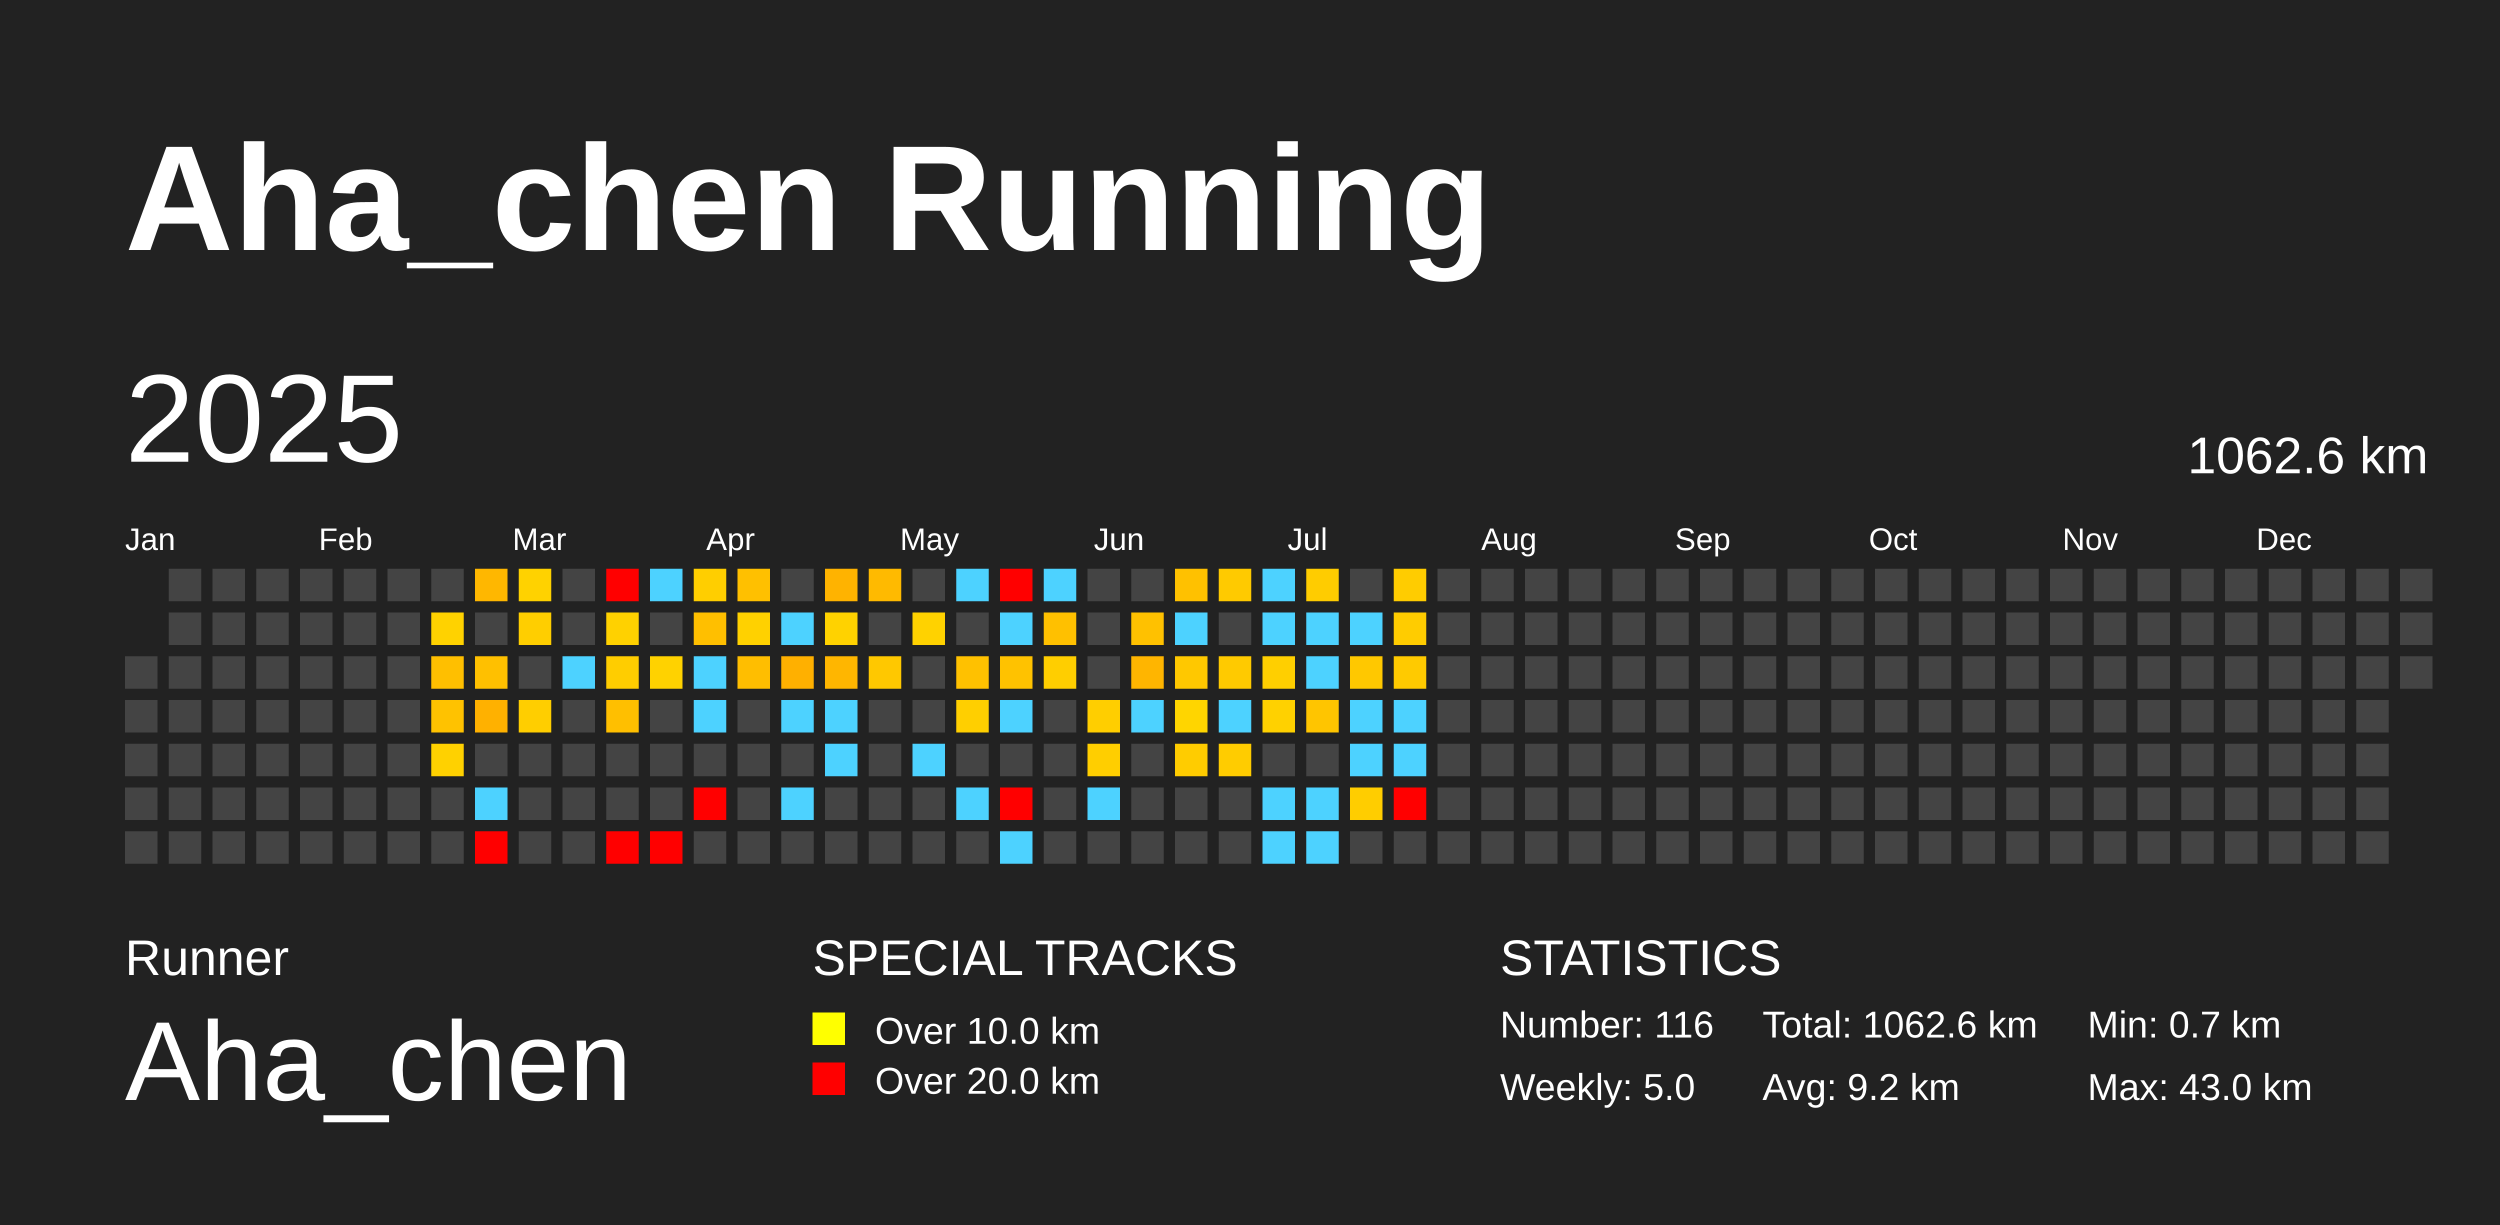
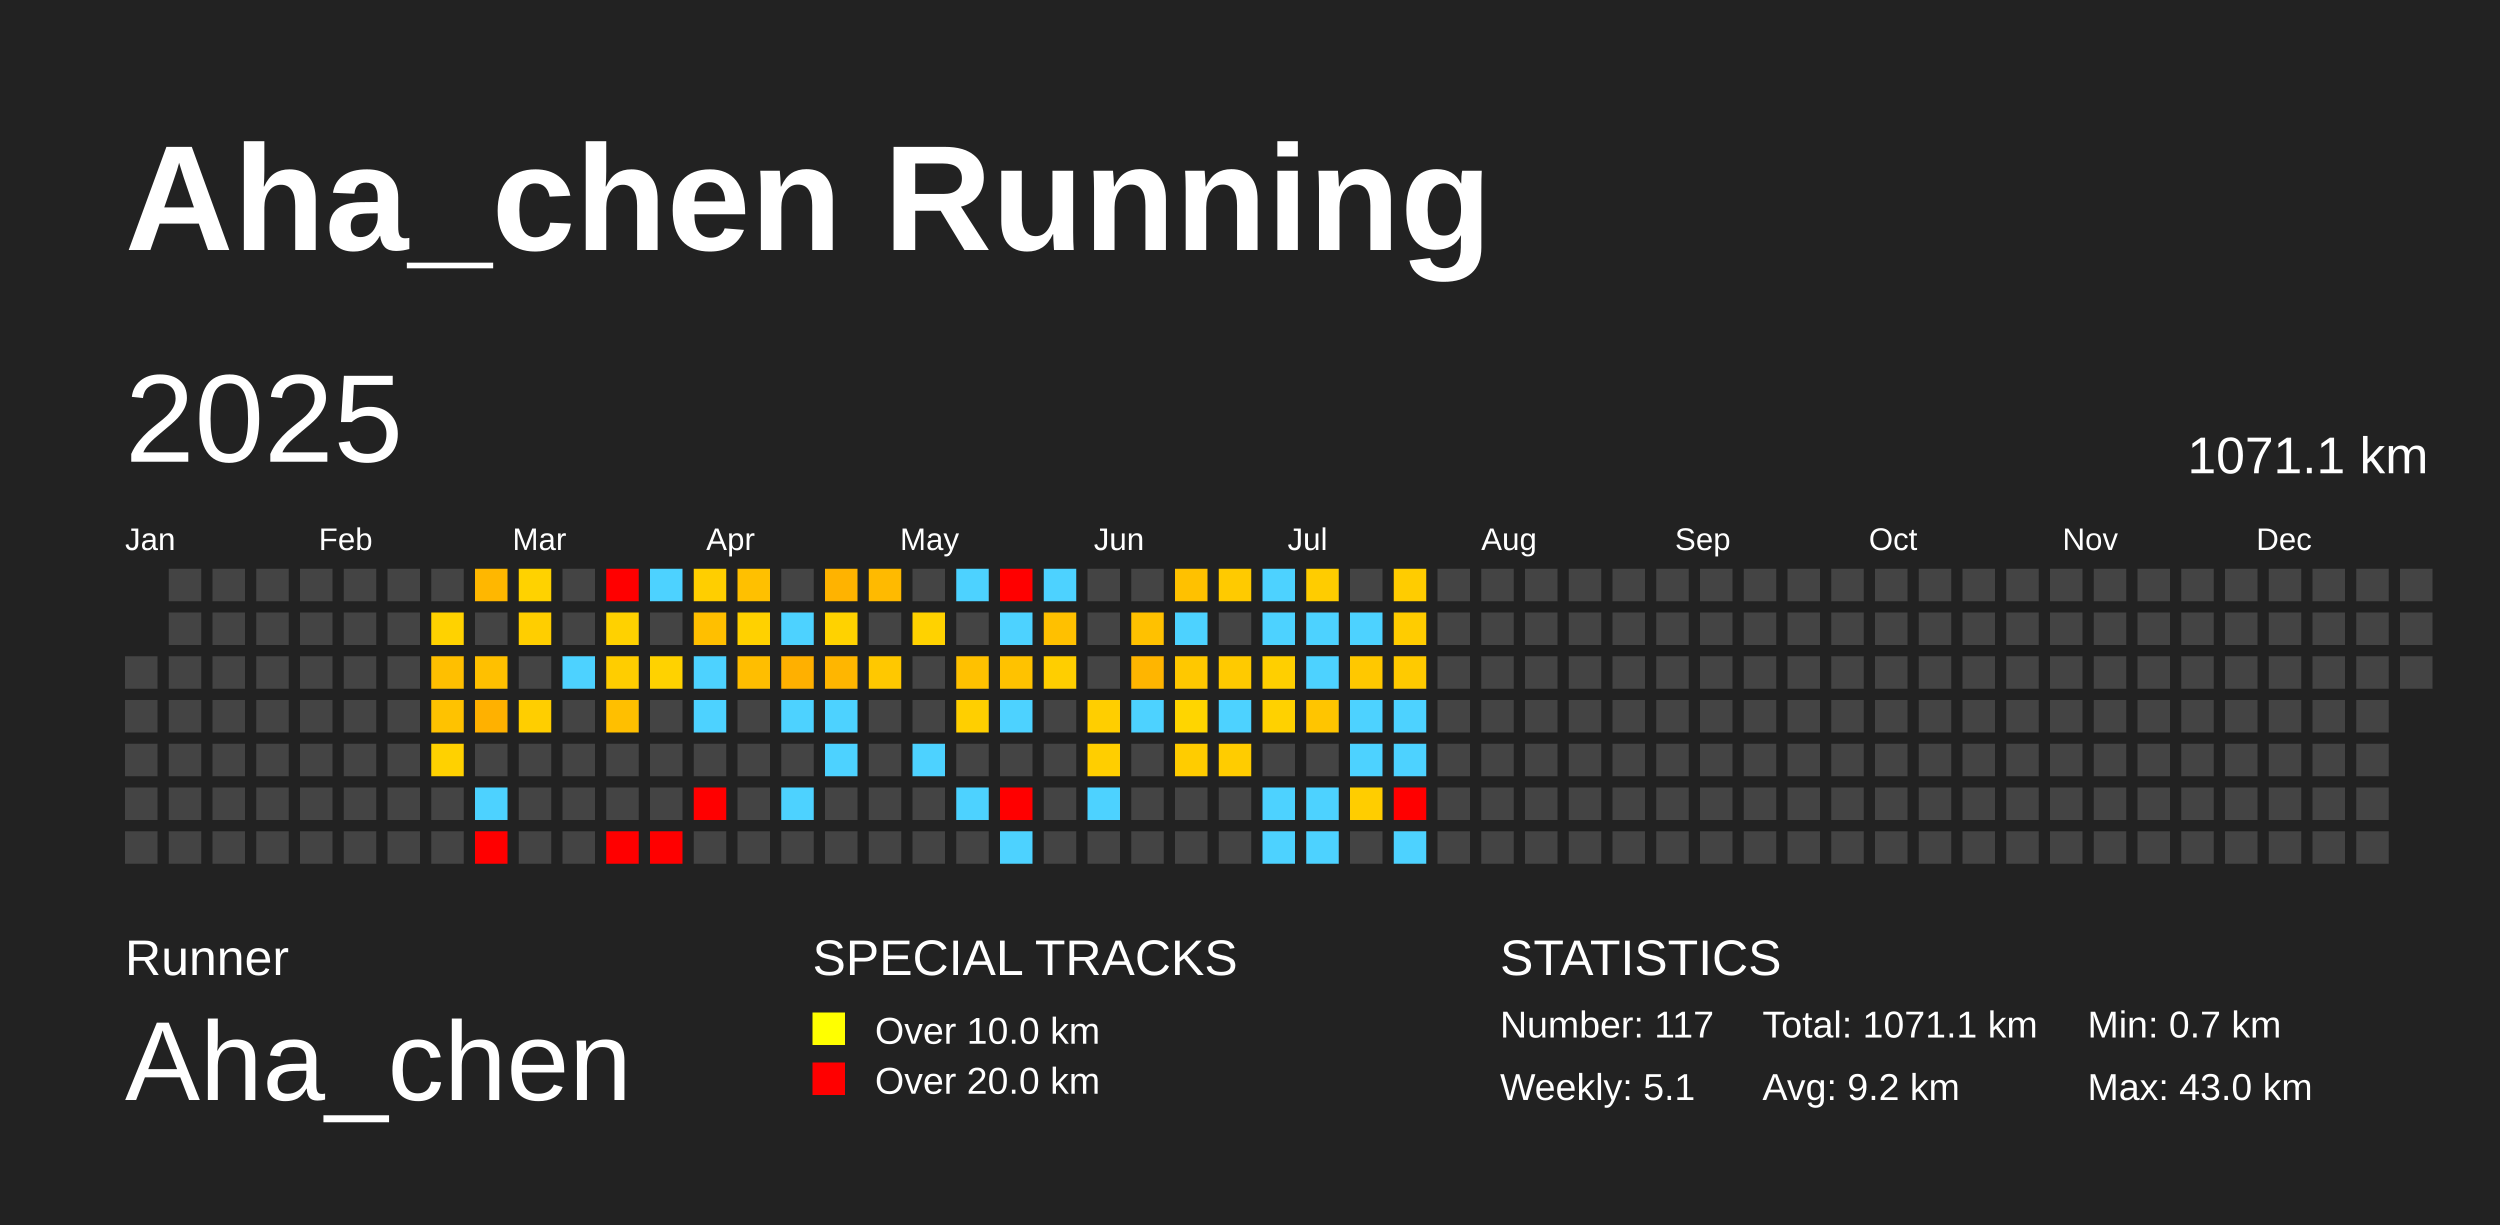
<svg xmlns="http://www.w3.org/2000/svg" baseProfile="full" height="98mm" version="1.1" viewBox="0,0,200,98" width="200mm">
  <defs />
  <rect fill="#222222" height="98" width="200" x="0" y="0" />
  <text fill="#FFFFFF" style="font-size:12px; font-family:Arial; font-weight:bold;" x="10" y="20">Aha_chen Running</text>
  <text fill="#FFFFFF" style="font-size:4px; font-family:Arial" x="10" y="78">Runner</text>
  <text fill="#FFFFFF" style="font-size:9px; font-family:Arial" x="10" y="88">Aha_chen</text>
  <text fill="#FFFFFF" style="font-size:4px; font-family:Arial" x="65" y="78">SPECIAL TRACKS</text>
  <rect fill="yellow" height="2.6" width="2.6" x="65" y="81" />
  <text fill="#FFFFFF" style="font-size:3px; font-family:Arial" x="70" y="83.5">Over 10.0 km</text>
  <rect fill="red" height="2.6" width="2.6" x="65" y="85" />
  <text fill="#FFFFFF" style="font-size:3px; font-family:Arial" x="70" y="87.5">Over 20.0 km</text>
  <text fill="#FFFFFF" style="font-size:4px; font-family:Arial" x="120" y="78">STATISTICS</text>
-   <text fill="#FFFFFF" style="font-size:3px; font-family:Arial" x="120" y="83">Number: 116</text>
-   <text fill="#FFFFFF" style="font-size:3px; font-family:Arial" x="120" y="88">Weekly: 5.0</text>
-   <text fill="#FFFFFF" style="font-size:3px; font-family:Arial" x="141" y="83">Total: 1062.6 km</text>
+   <text fill="#FFFFFF" style="font-size:3px; font-family:Arial" x="120" y="83">Number: 117</text>
+   <text fill="#FFFFFF" style="font-size:3px; font-family:Arial" x="120" y="88">Weekly: 5.1</text>
+   <text fill="#FFFFFF" style="font-size:3px; font-family:Arial" x="141" y="83">Total: 1071.1 km</text>
  <text fill="#FFFFFF" style="font-size:3px; font-family:Arial" x="141" y="88">Avg: 9.2 km</text>
  <text fill="#FFFFFF" style="font-size:3px; font-family:Arial" x="167" y="83">Min: 0.7 km</text>
  <text fill="#FFFFFF" style="font-size:3px; font-family:Arial" x="167" y="88">Max: 43.0 km</text>
  <text dominant-baseline="hanging" fill="#FFFFFF" style="font-size:10.0px; font-family:Arial;" x="10" y="30">2025</text>
-   <text dominant-baseline="hanging" fill="#FFFFFF" style="font-size:4.125px; font-family:Arial;" x="175" y="35">1062.6 km</text>
+   <text dominant-baseline="hanging" fill="#FFFFFF" style="font-size:4.125px; font-family:Arial;" x="175" y="35">1071.1 km</text>
  <text fill="#FFFFFF" style="font-size:2.5px; font-family:Arial" x="10.0" y="44">Jan</text>
  <text fill="#FFFFFF" style="font-size:2.5px; font-family:Arial" x="25.5" y="44">Feb</text>
  <text fill="#FFFFFF" style="font-size:2.5px; font-family:Arial" x="41.0" y="44">Mar</text>
  <text fill="#FFFFFF" style="font-size:2.5px; font-family:Arial" x="56.5" y="44">Apr</text>
  <text fill="#FFFFFF" style="font-size:2.5px; font-family:Arial" x="72.0" y="44">May</text>
  <text fill="#FFFFFF" style="font-size:2.5px; font-family:Arial" x="87.5" y="44">Jun</text>
  <text fill="#FFFFFF" style="font-size:2.5px; font-family:Arial" x="103.0" y="44">Jul</text>
  <text fill="#FFFFFF" style="font-size:2.5px; font-family:Arial" x="118.5" y="44">Aug</text>
  <text fill="#FFFFFF" style="font-size:2.5px; font-family:Arial" x="134.0" y="44">Sep</text>
  <text fill="#FFFFFF" style="font-size:2.5px; font-family:Arial" x="149.5" y="44">Oct</text>
  <text fill="#FFFFFF" style="font-size:2.5px; font-family:Arial" x="165.0" y="44">Nov</text>
  <text fill="#FFFFFF" style="font-size:2.5px; font-family:Arial" x="180.5" y="44">Dec</text>
  <rect fill="#444444" height="2.6" width="2.6" x="10.0" y="52.5" />
  <rect fill="#444444" height="2.6" width="2.6" x="10.0" y="56.0" />
  <rect fill="#444444" height="2.6" width="2.6" x="10.0" y="59.5" />
  <rect fill="#444444" height="2.6" width="2.6" x="10.0" y="63.0" />
  <rect fill="#444444" height="2.6" width="2.6" x="10.0" y="66.5" />
  <rect fill="#444444" height="2.6" width="2.6" x="13.5" y="45.5" />
  <rect fill="#444444" height="2.6" width="2.6" x="13.5" y="49.0" />
  <rect fill="#444444" height="2.6" width="2.6" x="13.5" y="52.5" />
  <rect fill="#444444" height="2.6" width="2.6" x="13.5" y="56.0" />
  <rect fill="#444444" height="2.6" width="2.6" x="13.5" y="59.5" />
  <rect fill="#444444" height="2.6" width="2.6" x="13.5" y="63.0" />
  <rect fill="#444444" height="2.6" width="2.6" x="13.5" y="66.5" />
  <rect fill="#444444" height="2.6" width="2.6" x="17.0" y="45.5" />
  <rect fill="#444444" height="2.6" width="2.6" x="17.0" y="49.0" />
  <rect fill="#444444" height="2.6" width="2.6" x="17.0" y="52.5" />
  <rect fill="#444444" height="2.6" width="2.6" x="17.0" y="56.0" />
  <rect fill="#444444" height="2.6" width="2.6" x="17.0" y="59.5" />
  <rect fill="#444444" height="2.6" width="2.6" x="17.0" y="63.0" />
  <rect fill="#444444" height="2.6" width="2.6" x="17.0" y="66.5" />
  <rect fill="#444444" height="2.6" width="2.6" x="20.5" y="45.5" />
  <rect fill="#444444" height="2.6" width="2.6" x="20.5" y="49.0" />
  <rect fill="#444444" height="2.6" width="2.6" x="20.5" y="52.5" />
  <rect fill="#444444" height="2.6" width="2.6" x="20.5" y="56.0" />
  <rect fill="#444444" height="2.6" width="2.6" x="20.5" y="59.5" />
  <rect fill="#444444" height="2.6" width="2.6" x="20.5" y="63.0" />
  <rect fill="#444444" height="2.6" width="2.6" x="20.5" y="66.5" />
  <rect fill="#444444" height="2.6" width="2.6" x="24.0" y="45.5" />
  <rect fill="#444444" height="2.6" width="2.6" x="24.0" y="49.0" />
  <rect fill="#444444" height="2.6" width="2.6" x="24.0" y="52.5" />
  <rect fill="#444444" height="2.6" width="2.6" x="24.0" y="56.0" />
  <rect fill="#444444" height="2.6" width="2.6" x="24.0" y="59.5" />
  <rect fill="#444444" height="2.6" width="2.6" x="24.0" y="63.0" />
  <rect fill="#444444" height="2.6" width="2.6" x="24.0" y="66.5" />
  <rect fill="#444444" height="2.6" width="2.6" x="27.5" y="45.5" />
  <rect fill="#444444" height="2.6" width="2.6" x="27.5" y="49.0" />
  <rect fill="#444444" height="2.6" width="2.6" x="27.5" y="52.5" />
  <rect fill="#444444" height="2.6" width="2.6" x="27.5" y="56.0" />
  <rect fill="#444444" height="2.6" width="2.6" x="27.5" y="59.5" />
  <rect fill="#444444" height="2.6" width="2.6" x="27.5" y="63.0" />
  <rect fill="#444444" height="2.6" width="2.6" x="27.5" y="66.5" />
  <rect fill="#444444" height="2.6" width="2.6" x="31.0" y="45.5" />
  <rect fill="#444444" height="2.6" width="2.6" x="31.0" y="49.0" />
  <rect fill="#444444" height="2.6" width="2.6" x="31.0" y="52.5" />
  <rect fill="#444444" height="2.6" width="2.6" x="31.0" y="56.0" />
  <rect fill="#444444" height="2.6" width="2.6" x="31.0" y="59.5" />
  <rect fill="#444444" height="2.6" width="2.6" x="31.0" y="63.0" />
  <rect fill="#444444" height="2.6" width="2.6" x="31.0" y="66.5" />
  <rect fill="#444444" height="2.6" width="2.6" x="34.5" y="45.5" />
  <rect fill="#ffd200" height="2.6" width="2.6" x="34.5" y="49.0" />
  <rect fill="#ffbf00" height="2.6" width="2.6" x="34.5" y="52.5" />
  <rect fill="#ffc200" height="2.6" width="2.6" x="34.5" y="56.0" />
  <rect fill="#ffd100" height="2.6" width="2.6" x="34.5" y="59.5" />
  <rect fill="#444444" height="2.6" width="2.6" x="34.5" y="63.0" />
  <rect fill="#444444" height="2.6" width="2.6" x="34.5" y="66.5" />
  <rect fill="#ffb700" height="2.6" width="2.6" x="38.0" y="45.5" />
  <rect fill="#444444" height="2.6" width="2.6" x="38.0" y="49.0" />
  <rect fill="#ffc000" height="2.6" width="2.6" x="38.0" y="52.5" />
  <rect fill="#ffb100" height="2.6" width="2.6" x="38.0" y="56.0" />
  <rect fill="#444444" height="2.6" width="2.6" x="38.0" y="59.5" />
  <rect fill="#4dd2ff" height="2.6" width="2.6" x="38.0" y="63.0" />
  <rect fill="red" height="2.6" width="2.6" x="38.0" y="66.5" />
  <rect fill="#ffd200" height="2.6" width="2.6" x="41.5" y="45.5" />
  <rect fill="#ffce00" height="2.6" width="2.6" x="41.5" y="49.0" />
  <rect fill="#444444" height="2.6" width="2.6" x="41.5" y="52.5" />
  <rect fill="#ffce00" height="2.6" width="2.6" x="41.5" y="56.0" />
  <rect fill="#444444" height="2.6" width="2.6" x="41.5" y="59.5" />
  <rect fill="#444444" height="2.6" width="2.6" x="41.5" y="63.0" />
  <rect fill="#444444" height="2.6" width="2.6" x="41.5" y="66.5" />
  <rect fill="#444444" height="2.6" width="2.6" x="45.0" y="45.5" />
  <rect fill="#444444" height="2.6" width="2.6" x="45.0" y="49.0" />
  <rect fill="#4dd2ff" height="2.6" width="2.6" x="45.0" y="52.5" />
  <rect fill="#444444" height="2.6" width="2.6" x="45.0" y="56.0" />
  <rect fill="#444444" height="2.6" width="2.6" x="45.0" y="59.5" />
  <rect fill="#444444" height="2.6" width="2.6" x="45.0" y="63.0" />
  <rect fill="#444444" height="2.6" width="2.6" x="45.0" y="66.5" />
  <rect fill="red" height="2.6" width="2.6" x="48.5" y="45.5" />
  <rect fill="#ffd100" height="2.6" width="2.6" x="48.5" y="49.0" />
  <rect fill="#ffcd00" height="2.6" width="2.6" x="48.5" y="52.5" />
  <rect fill="#ffbf00" height="2.6" width="2.6" x="48.5" y="56.0" />
  <rect fill="#444444" height="2.6" width="2.6" x="48.5" y="59.5" />
  <rect fill="#444444" height="2.6" width="2.6" x="48.5" y="63.0" />
  <rect fill="red" height="2.6" width="2.6" x="48.5" y="66.5" />
  <rect fill="#4dd2ff" height="2.6" width="2.6" x="52.0" y="45.5" />
  <rect fill="#444444" height="2.6" width="2.6" x="52.0" y="49.0" />
  <rect fill="#ffd200" height="2.6" width="2.6" x="52.0" y="52.5" />
  <rect fill="#444444" height="2.6" width="2.6" x="52.0" y="56.0" />
  <rect fill="#444444" height="2.6" width="2.6" x="52.0" y="59.5" />
  <rect fill="#444444" height="2.6" width="2.6" x="52.0" y="63.0" />
  <rect fill="red" height="2.6" width="2.6" x="52.0" y="66.5" />
  <rect fill="#ffce00" height="2.6" width="2.6" x="55.5" y="45.5" />
  <rect fill="#ffbf00" height="2.6" width="2.6" x="55.5" y="49.0" />
  <rect fill="#4dd2ff" height="2.6" width="2.6" x="55.5" y="52.5" />
  <rect fill="#4dd2ff" height="2.6" width="2.6" x="55.5" y="56.0" />
  <rect fill="#444444" height="2.6" width="2.6" x="55.5" y="59.5" />
  <rect fill="red" height="2.6" width="2.6" x="55.5" y="63.0" />
  <rect fill="#444444" height="2.6" width="2.6" x="55.5" y="66.5" />
  <rect fill="#ffc000" height="2.6" width="2.6" x="59.0" y="45.5" />
  <rect fill="#ffd100" height="2.6" width="2.6" x="59.0" y="49.0" />
  <rect fill="#ffbe00" height="2.6" width="2.6" x="59.0" y="52.5" />
  <rect fill="#444444" height="2.6" width="2.6" x="59.0" y="56.0" />
  <rect fill="#444444" height="2.6" width="2.6" x="59.0" y="59.5" />
  <rect fill="#444444" height="2.6" width="2.6" x="59.0" y="63.0" />
  <rect fill="#444444" height="2.6" width="2.6" x="59.0" y="66.5" />
  <rect fill="#444444" height="2.6" width="2.6" x="62.5" y="45.5" />
  <rect fill="#4dd2ff" height="2.6" width="2.6" x="62.5" y="49.0" />
  <rect fill="#ffb000" height="2.6" width="2.6" x="62.5" y="52.5" />
  <rect fill="#4dd2ff" height="2.6" width="2.6" x="62.5" y="56.0" />
  <rect fill="#444444" height="2.6" width="2.6" x="62.5" y="59.5" />
  <rect fill="#4dd2ff" height="2.6" width="2.6" x="62.5" y="63.0" />
  <rect fill="#444444" height="2.6" width="2.6" x="62.5" y="66.5" />
  <rect fill="#ffb300" height="2.6" width="2.6" x="66.0" y="45.5" />
  <rect fill="#ffd200" height="2.6" width="2.6" x="66.0" y="49.0" />
  <rect fill="#ffb600" height="2.6" width="2.6" x="66.0" y="52.5" />
  <rect fill="#4dd2ff" height="2.6" width="2.6" x="66.0" y="56.0" />
  <rect fill="#4dd2ff" height="2.6" width="2.6" x="66.0" y="59.5" />
  <rect fill="#444444" height="2.6" width="2.6" x="66.0" y="63.0" />
  <rect fill="#444444" height="2.6" width="2.6" x="66.0" y="66.5" />
  <rect fill="#ffba00" height="2.6" width="2.6" x="69.5" y="45.5" />
  <rect fill="#444444" height="2.6" width="2.6" x="69.5" y="49.0" />
  <rect fill="#ffc800" height="2.6" width="2.6" x="69.5" y="52.5" />
  <rect fill="#444444" height="2.6" width="2.6" x="69.5" y="56.0" />
  <rect fill="#444444" height="2.6" width="2.6" x="69.5" y="59.5" />
  <rect fill="#444444" height="2.6" width="2.6" x="69.5" y="63.0" />
  <rect fill="#444444" height="2.6" width="2.6" x="69.5" y="66.5" />
  <rect fill="#444444" height="2.6" width="2.6" x="73.0" y="45.5" />
  <rect fill="#ffd200" height="2.6" width="2.6" x="73.0" y="49.0" />
  <rect fill="#444444" height="2.6" width="2.6" x="73.0" y="52.5" />
  <rect fill="#444444" height="2.6" width="2.6" x="73.0" y="56.0" />
  <rect fill="#4dd2ff" height="2.6" width="2.6" x="73.0" y="59.5" />
  <rect fill="#444444" height="2.6" width="2.6" x="73.0" y="63.0" />
  <rect fill="#444444" height="2.6" width="2.6" x="73.0" y="66.5" />
  <rect fill="#4dd2ff" height="2.6" width="2.6" x="76.5" y="45.5" />
  <rect fill="#444444" height="2.6" width="2.6" x="76.5" y="49.0" />
  <rect fill="#ffc100" height="2.6" width="2.6" x="76.5" y="52.5" />
  <rect fill="#ffcf00" height="2.6" width="2.6" x="76.5" y="56.0" />
  <rect fill="#444444" height="2.6" width="2.6" x="76.5" y="59.5" />
  <rect fill="#4dd2ff" height="2.6" width="2.6" x="76.5" y="63.0" />
  <rect fill="#444444" height="2.6" width="2.6" x="76.5" y="66.5" />
  <rect fill="red" height="2.6" width="2.6" x="80.0" y="45.5" />
  <rect fill="#4dd2ff" height="2.6" width="2.6" x="80.0" y="49.0" />
  <rect fill="#ffc200" height="2.6" width="2.6" x="80.0" y="52.5" />
  <rect fill="#4dd2ff" height="2.6" width="2.6" x="80.0" y="56.0" />
  <rect fill="#444444" height="2.6" width="2.6" x="80.0" y="59.5" />
  <rect fill="red" height="2.6" width="2.6" x="80.0" y="63.0" />
  <rect fill="#4dd2ff" height="2.6" width="2.6" x="80.0" y="66.5" />
  <rect fill="#4dd2ff" height="2.6" width="2.6" x="83.5" y="45.5" />
  <rect fill="#ffc000" height="2.6" width="2.6" x="83.5" y="49.0" />
  <rect fill="#ffce00" height="2.6" width="2.6" x="83.5" y="52.5" />
  <rect fill="#444444" height="2.6" width="2.6" x="83.5" y="56.0" />
  <rect fill="#444444" height="2.6" width="2.6" x="83.5" y="59.5" />
  <rect fill="#444444" height="2.6" width="2.6" x="83.5" y="63.0" />
  <rect fill="#444444" height="2.6" width="2.6" x="83.5" y="66.5" />
  <rect fill="#444444" height="2.6" width="2.6" x="87.0" y="45.5" />
  <rect fill="#444444" height="2.6" width="2.6" x="87.0" y="49.0" />
  <rect fill="#444444" height="2.6" width="2.6" x="87.0" y="52.5" />
  <rect fill="#ffce00" height="2.6" width="2.6" x="87.0" y="56.0" />
  <rect fill="#ffce00" height="2.6" width="2.6" x="87.0" y="59.5" />
  <rect fill="#4dd2ff" height="2.6" width="2.6" x="87.0" y="63.0" />
  <rect fill="#444444" height="2.6" width="2.6" x="87.0" y="66.5" />
  <rect fill="#444444" height="2.6" width="2.6" x="90.5" y="45.5" />
  <rect fill="#ffc100" height="2.6" width="2.6" x="90.5" y="49.0" />
  <rect fill="#ffb500" height="2.6" width="2.6" x="90.5" y="52.5" />
  <rect fill="#4dd2ff" height="2.6" width="2.6" x="90.5" y="56.0" />
  <rect fill="#444444" height="2.6" width="2.6" x="90.5" y="59.5" />
  <rect fill="#444444" height="2.6" width="2.6" x="90.5" y="63.0" />
  <rect fill="#444444" height="2.6" width="2.6" x="90.5" y="66.5" />
  <rect fill="#ffc100" height="2.6" width="2.6" x="94.0" y="45.5" />
  <rect fill="#4dd2ff" height="2.6" width="2.6" x="94.0" y="49.0" />
  <rect fill="#ffc800" height="2.6" width="2.6" x="94.0" y="52.5" />
  <rect fill="#ffd500" height="2.6" width="2.6" x="94.0" y="56.0" />
  <rect fill="#ffcc00" height="2.6" width="2.6" x="94.0" y="59.5" />
  <rect fill="#444444" height="2.6" width="2.6" x="94.0" y="63.0" />
  <rect fill="#444444" height="2.6" width="2.6" x="94.0" y="66.5" />
  <rect fill="#ffca00" height="2.6" width="2.6" x="97.5" y="45.5" />
  <rect fill="#444444" height="2.6" width="2.6" x="97.5" y="49.0" />
  <rect fill="#ffca00" height="2.6" width="2.6" x="97.5" y="52.5" />
  <rect fill="#4dd2ff" height="2.6" width="2.6" x="97.5" y="56.0" />
  <rect fill="#ffcc00" height="2.6" width="2.6" x="97.5" y="59.5" />
  <rect fill="#444444" height="2.6" width="2.6" x="97.5" y="63.0" />
  <rect fill="#444444" height="2.6" width="2.6" x="97.5" y="66.5" />
  <rect fill="#4dd2ff" height="2.6" width="2.6" x="101.0" y="45.5" />
  <rect fill="#4dd2ff" height="2.6" width="2.6" x="101.0" y="49.0" />
  <rect fill="#ffcf00" height="2.6" width="2.6" x="101.0" y="52.5" />
  <rect fill="#ffd100" height="2.6" width="2.6" x="101.0" y="56.0" />
  <rect fill="#444444" height="2.6" width="2.6" x="101.0" y="59.5" />
  <rect fill="#4dd2ff" height="2.6" width="2.6" x="101.0" y="63.0" />
  <rect fill="#4dd2ff" height="2.6" width="2.6" x="101.0" y="66.5" />
  <rect fill="#ffcc00" height="2.6" width="2.6" x="104.5" y="45.5" />
  <rect fill="#4dd2ff" height="2.6" width="2.6" x="104.5" y="49.0" />
  <rect fill="#4dd2ff" height="2.6" width="2.6" x="104.5" y="52.5" />
  <rect fill="#ffc500" height="2.6" width="2.6" x="104.5" y="56.0" />
  <rect fill="#444444" height="2.6" width="2.6" x="104.5" y="59.5" />
  <rect fill="#4dd2ff" height="2.6" width="2.6" x="104.5" y="63.0" />
  <rect fill="#4dd2ff" height="2.6" width="2.6" x="104.5" y="66.5" />
  <rect fill="#444444" height="2.6" width="2.6" x="108.0" y="45.5" />
  <rect fill="#4dd2ff" height="2.6" width="2.6" x="108.0" y="49.0" />
  <rect fill="#ffc800" height="2.6" width="2.6" x="108.0" y="52.5" />
  <rect fill="#4dd2ff" height="2.6" width="2.6" x="108.0" y="56.0" />
  <rect fill="#4dd2ff" height="2.6" width="2.6" x="108.0" y="59.5" />
  <rect fill="#ffcd00" height="2.6" width="2.6" x="108.0" y="63.0" />
  <rect fill="#444444" height="2.6" width="2.6" x="108.0" y="66.5" />
  <rect fill="#ffcc00" height="2.6" width="2.6" x="111.5" y="45.5" />
  <rect fill="#ffcc00" height="2.6" width="2.6" x="111.5" y="49.0" />
  <rect fill="#ffca00" height="2.6" width="2.6" x="111.5" y="52.5" />
  <rect fill="#4dd2ff" height="2.6" width="2.6" x="111.5" y="56.0" />
  <rect fill="#4dd2ff" height="2.6" width="2.6" x="111.5" y="59.5" />
  <rect fill="red" height="2.6" width="2.6" x="111.5" y="63.0" />
-   <rect fill="#444444" height="2.6" width="2.6" x="111.5" y="66.5" />
+   <rect fill="#4dd2ff" height="2.6" width="2.6" x="111.5" y="66.5" />
  <rect fill="#444444" height="2.6" width="2.6" x="115.0" y="45.5" />
  <rect fill="#444444" height="2.6" width="2.6" x="115.0" y="49.0" />
  <rect fill="#444444" height="2.6" width="2.6" x="115.0" y="52.5" />
  <rect fill="#444444" height="2.6" width="2.6" x="115.0" y="56.0" />
  <rect fill="#444444" height="2.6" width="2.6" x="115.0" y="59.5" />
  <rect fill="#444444" height="2.6" width="2.6" x="115.0" y="63.0" />
  <rect fill="#444444" height="2.6" width="2.6" x="115.0" y="66.5" />
  <rect fill="#444444" height="2.6" width="2.6" x="118.5" y="45.5" />
  <rect fill="#444444" height="2.6" width="2.6" x="118.5" y="49.0" />
  <rect fill="#444444" height="2.6" width="2.6" x="118.5" y="52.5" />
  <rect fill="#444444" height="2.6" width="2.6" x="118.5" y="56.0" />
  <rect fill="#444444" height="2.6" width="2.6" x="118.5" y="59.5" />
  <rect fill="#444444" height="2.6" width="2.6" x="118.5" y="63.0" />
  <rect fill="#444444" height="2.6" width="2.6" x="118.5" y="66.5" />
  <rect fill="#444444" height="2.6" width="2.6" x="122.0" y="45.5" />
  <rect fill="#444444" height="2.6" width="2.6" x="122.0" y="49.0" />
  <rect fill="#444444" height="2.6" width="2.6" x="122.0" y="52.5" />
  <rect fill="#444444" height="2.6" width="2.6" x="122.0" y="56.0" />
  <rect fill="#444444" height="2.6" width="2.6" x="122.0" y="59.5" />
  <rect fill="#444444" height="2.6" width="2.6" x="122.0" y="63.0" />
  <rect fill="#444444" height="2.6" width="2.6" x="122.0" y="66.5" />
  <rect fill="#444444" height="2.6" width="2.6" x="125.5" y="45.5" />
  <rect fill="#444444" height="2.6" width="2.6" x="125.5" y="49.0" />
  <rect fill="#444444" height="2.6" width="2.6" x="125.5" y="52.5" />
  <rect fill="#444444" height="2.6" width="2.6" x="125.5" y="56.0" />
  <rect fill="#444444" height="2.6" width="2.6" x="125.5" y="59.5" />
  <rect fill="#444444" height="2.6" width="2.6" x="125.5" y="63.0" />
  <rect fill="#444444" height="2.6" width="2.6" x="125.5" y="66.5" />
  <rect fill="#444444" height="2.6" width="2.6" x="129.0" y="45.5" />
  <rect fill="#444444" height="2.6" width="2.6" x="129.0" y="49.0" />
  <rect fill="#444444" height="2.6" width="2.6" x="129.0" y="52.5" />
  <rect fill="#444444" height="2.6" width="2.6" x="129.0" y="56.0" />
  <rect fill="#444444" height="2.6" width="2.6" x="129.0" y="59.5" />
  <rect fill="#444444" height="2.6" width="2.6" x="129.0" y="63.0" />
  <rect fill="#444444" height="2.6" width="2.6" x="129.0" y="66.5" />
  <rect fill="#444444" height="2.6" width="2.6" x="132.5" y="45.5" />
  <rect fill="#444444" height="2.6" width="2.6" x="132.5" y="49.0" />
  <rect fill="#444444" height="2.6" width="2.6" x="132.5" y="52.5" />
  <rect fill="#444444" height="2.6" width="2.6" x="132.5" y="56.0" />
  <rect fill="#444444" height="2.6" width="2.6" x="132.5" y="59.5" />
  <rect fill="#444444" height="2.6" width="2.6" x="132.5" y="63.0" />
  <rect fill="#444444" height="2.6" width="2.6" x="132.5" y="66.5" />
  <rect fill="#444444" height="2.6" width="2.6" x="136.0" y="45.5" />
  <rect fill="#444444" height="2.6" width="2.6" x="136.0" y="49.0" />
  <rect fill="#444444" height="2.6" width="2.6" x="136.0" y="52.5" />
  <rect fill="#444444" height="2.6" width="2.6" x="136.0" y="56.0" />
  <rect fill="#444444" height="2.6" width="2.6" x="136.0" y="59.5" />
  <rect fill="#444444" height="2.6" width="2.6" x="136.0" y="63.0" />
  <rect fill="#444444" height="2.6" width="2.6" x="136.0" y="66.5" />
  <rect fill="#444444" height="2.6" width="2.6" x="139.5" y="45.5" />
  <rect fill="#444444" height="2.6" width="2.6" x="139.5" y="49.0" />
  <rect fill="#444444" height="2.6" width="2.6" x="139.5" y="52.5" />
  <rect fill="#444444" height="2.6" width="2.6" x="139.5" y="56.0" />
  <rect fill="#444444" height="2.6" width="2.6" x="139.5" y="59.5" />
  <rect fill="#444444" height="2.6" width="2.6" x="139.5" y="63.0" />
  <rect fill="#444444" height="2.6" width="2.6" x="139.5" y="66.5" />
  <rect fill="#444444" height="2.6" width="2.6" x="143.0" y="45.5" />
  <rect fill="#444444" height="2.6" width="2.6" x="143.0" y="49.0" />
  <rect fill="#444444" height="2.6" width="2.6" x="143.0" y="52.5" />
  <rect fill="#444444" height="2.6" width="2.6" x="143.0" y="56.0" />
  <rect fill="#444444" height="2.6" width="2.6" x="143.0" y="59.5" />
  <rect fill="#444444" height="2.6" width="2.6" x="143.0" y="63.0" />
  <rect fill="#444444" height="2.6" width="2.6" x="143.0" y="66.5" />
  <rect fill="#444444" height="2.6" width="2.6" x="146.5" y="45.5" />
  <rect fill="#444444" height="2.6" width="2.6" x="146.5" y="49.0" />
  <rect fill="#444444" height="2.6" width="2.6" x="146.5" y="52.5" />
  <rect fill="#444444" height="2.6" width="2.6" x="146.5" y="56.0" />
  <rect fill="#444444" height="2.6" width="2.6" x="146.5" y="59.5" />
  <rect fill="#444444" height="2.6" width="2.6" x="146.5" y="63.0" />
  <rect fill="#444444" height="2.6" width="2.6" x="146.5" y="66.5" />
  <rect fill="#444444" height="2.6" width="2.6" x="150.0" y="45.5" />
  <rect fill="#444444" height="2.6" width="2.6" x="150.0" y="49.0" />
  <rect fill="#444444" height="2.6" width="2.6" x="150.0" y="52.5" />
  <rect fill="#444444" height="2.6" width="2.6" x="150.0" y="56.0" />
  <rect fill="#444444" height="2.6" width="2.6" x="150.0" y="59.5" />
  <rect fill="#444444" height="2.6" width="2.6" x="150.0" y="63.0" />
  <rect fill="#444444" height="2.6" width="2.6" x="150.0" y="66.5" />
  <rect fill="#444444" height="2.6" width="2.6" x="153.5" y="45.5" />
  <rect fill="#444444" height="2.6" width="2.6" x="153.5" y="49.0" />
  <rect fill="#444444" height="2.6" width="2.6" x="153.5" y="52.5" />
  <rect fill="#444444" height="2.6" width="2.6" x="153.5" y="56.0" />
  <rect fill="#444444" height="2.6" width="2.6" x="153.5" y="59.5" />
  <rect fill="#444444" height="2.6" width="2.6" x="153.5" y="63.0" />
  <rect fill="#444444" height="2.6" width="2.6" x="153.5" y="66.5" />
  <rect fill="#444444" height="2.6" width="2.6" x="157.0" y="45.5" />
  <rect fill="#444444" height="2.6" width="2.6" x="157.0" y="49.0" />
  <rect fill="#444444" height="2.6" width="2.6" x="157.0" y="52.5" />
  <rect fill="#444444" height="2.6" width="2.6" x="157.0" y="56.0" />
  <rect fill="#444444" height="2.6" width="2.6" x="157.0" y="59.5" />
  <rect fill="#444444" height="2.6" width="2.6" x="157.0" y="63.0" />
  <rect fill="#444444" height="2.6" width="2.6" x="157.0" y="66.5" />
  <rect fill="#444444" height="2.6" width="2.6" x="160.5" y="45.5" />
  <rect fill="#444444" height="2.6" width="2.6" x="160.5" y="49.0" />
  <rect fill="#444444" height="2.6" width="2.6" x="160.5" y="52.5" />
  <rect fill="#444444" height="2.6" width="2.6" x="160.5" y="56.0" />
  <rect fill="#444444" height="2.6" width="2.6" x="160.5" y="59.5" />
  <rect fill="#444444" height="2.6" width="2.6" x="160.5" y="63.0" />
  <rect fill="#444444" height="2.6" width="2.6" x="160.5" y="66.5" />
  <rect fill="#444444" height="2.6" width="2.6" x="164.0" y="45.5" />
  <rect fill="#444444" height="2.6" width="2.6" x="164.0" y="49.0" />
  <rect fill="#444444" height="2.6" width="2.6" x="164.0" y="52.5" />
  <rect fill="#444444" height="2.6" width="2.6" x="164.0" y="56.0" />
  <rect fill="#444444" height="2.6" width="2.6" x="164.0" y="59.5" />
  <rect fill="#444444" height="2.6" width="2.6" x="164.0" y="63.0" />
  <rect fill="#444444" height="2.6" width="2.6" x="164.0" y="66.5" />
  <rect fill="#444444" height="2.6" width="2.6" x="167.5" y="45.5" />
  <rect fill="#444444" height="2.6" width="2.6" x="167.5" y="49.0" />
  <rect fill="#444444" height="2.6" width="2.6" x="167.5" y="52.5" />
  <rect fill="#444444" height="2.6" width="2.6" x="167.5" y="56.0" />
  <rect fill="#444444" height="2.6" width="2.6" x="167.5" y="59.5" />
  <rect fill="#444444" height="2.6" width="2.6" x="167.5" y="63.0" />
  <rect fill="#444444" height="2.6" width="2.6" x="167.5" y="66.5" />
  <rect fill="#444444" height="2.6" width="2.6" x="171.0" y="45.5" />
  <rect fill="#444444" height="2.6" width="2.6" x="171.0" y="49.0" />
  <rect fill="#444444" height="2.6" width="2.6" x="171.0" y="52.5" />
  <rect fill="#444444" height="2.6" width="2.6" x="171.0" y="56.0" />
  <rect fill="#444444" height="2.6" width="2.6" x="171.0" y="59.5" />
  <rect fill="#444444" height="2.6" width="2.6" x="171.0" y="63.0" />
  <rect fill="#444444" height="2.6" width="2.6" x="171.0" y="66.5" />
  <rect fill="#444444" height="2.6" width="2.6" x="174.5" y="45.5" />
  <rect fill="#444444" height="2.6" width="2.6" x="174.5" y="49.0" />
  <rect fill="#444444" height="2.6" width="2.6" x="174.5" y="52.5" />
  <rect fill="#444444" height="2.6" width="2.6" x="174.5" y="56.0" />
  <rect fill="#444444" height="2.6" width="2.6" x="174.5" y="59.5" />
  <rect fill="#444444" height="2.6" width="2.6" x="174.5" y="63.0" />
  <rect fill="#444444" height="2.6" width="2.6" x="174.5" y="66.5" />
  <rect fill="#444444" height="2.6" width="2.6" x="178.0" y="45.5" />
  <rect fill="#444444" height="2.6" width="2.6" x="178.0" y="49.0" />
  <rect fill="#444444" height="2.6" width="2.6" x="178.0" y="52.5" />
  <rect fill="#444444" height="2.6" width="2.6" x="178.0" y="56.0" />
  <rect fill="#444444" height="2.6" width="2.6" x="178.0" y="59.5" />
  <rect fill="#444444" height="2.6" width="2.6" x="178.0" y="63.0" />
  <rect fill="#444444" height="2.6" width="2.6" x="178.0" y="66.5" />
  <rect fill="#444444" height="2.6" width="2.6" x="181.5" y="45.5" />
  <rect fill="#444444" height="2.6" width="2.6" x="181.5" y="49.0" />
  <rect fill="#444444" height="2.6" width="2.6" x="181.5" y="52.5" />
  <rect fill="#444444" height="2.6" width="2.6" x="181.5" y="56.0" />
  <rect fill="#444444" height="2.6" width="2.6" x="181.5" y="59.5" />
  <rect fill="#444444" height="2.6" width="2.6" x="181.5" y="63.0" />
  <rect fill="#444444" height="2.6" width="2.6" x="181.5" y="66.5" />
  <rect fill="#444444" height="2.6" width="2.6" x="185.0" y="45.5" />
  <rect fill="#444444" height="2.6" width="2.6" x="185.0" y="49.0" />
  <rect fill="#444444" height="2.6" width="2.6" x="185.0" y="52.5" />
  <rect fill="#444444" height="2.6" width="2.6" x="185.0" y="56.0" />
  <rect fill="#444444" height="2.6" width="2.6" x="185.0" y="59.5" />
  <rect fill="#444444" height="2.6" width="2.6" x="185.0" y="63.0" />
  <rect fill="#444444" height="2.6" width="2.6" x="185.0" y="66.5" />
  <rect fill="#444444" height="2.6" width="2.6" x="188.5" y="45.5" />
  <rect fill="#444444" height="2.6" width="2.6" x="188.5" y="49.0" />
  <rect fill="#444444" height="2.6" width="2.6" x="188.5" y="52.5" />
  <rect fill="#444444" height="2.6" width="2.6" x="188.5" y="56.0" />
  <rect fill="#444444" height="2.6" width="2.6" x="188.5" y="59.5" />
  <rect fill="#444444" height="2.6" width="2.6" x="188.5" y="63.0" />
  <rect fill="#444444" height="2.6" width="2.6" x="188.5" y="66.5" />
  <rect fill="#444444" height="2.6" width="2.6" x="192.0" y="45.5" />
  <rect fill="#444444" height="2.6" width="2.6" x="192.0" y="49.0" />
  <rect fill="#444444" height="2.6" width="2.6" x="192.0" y="52.5" />
</svg>
